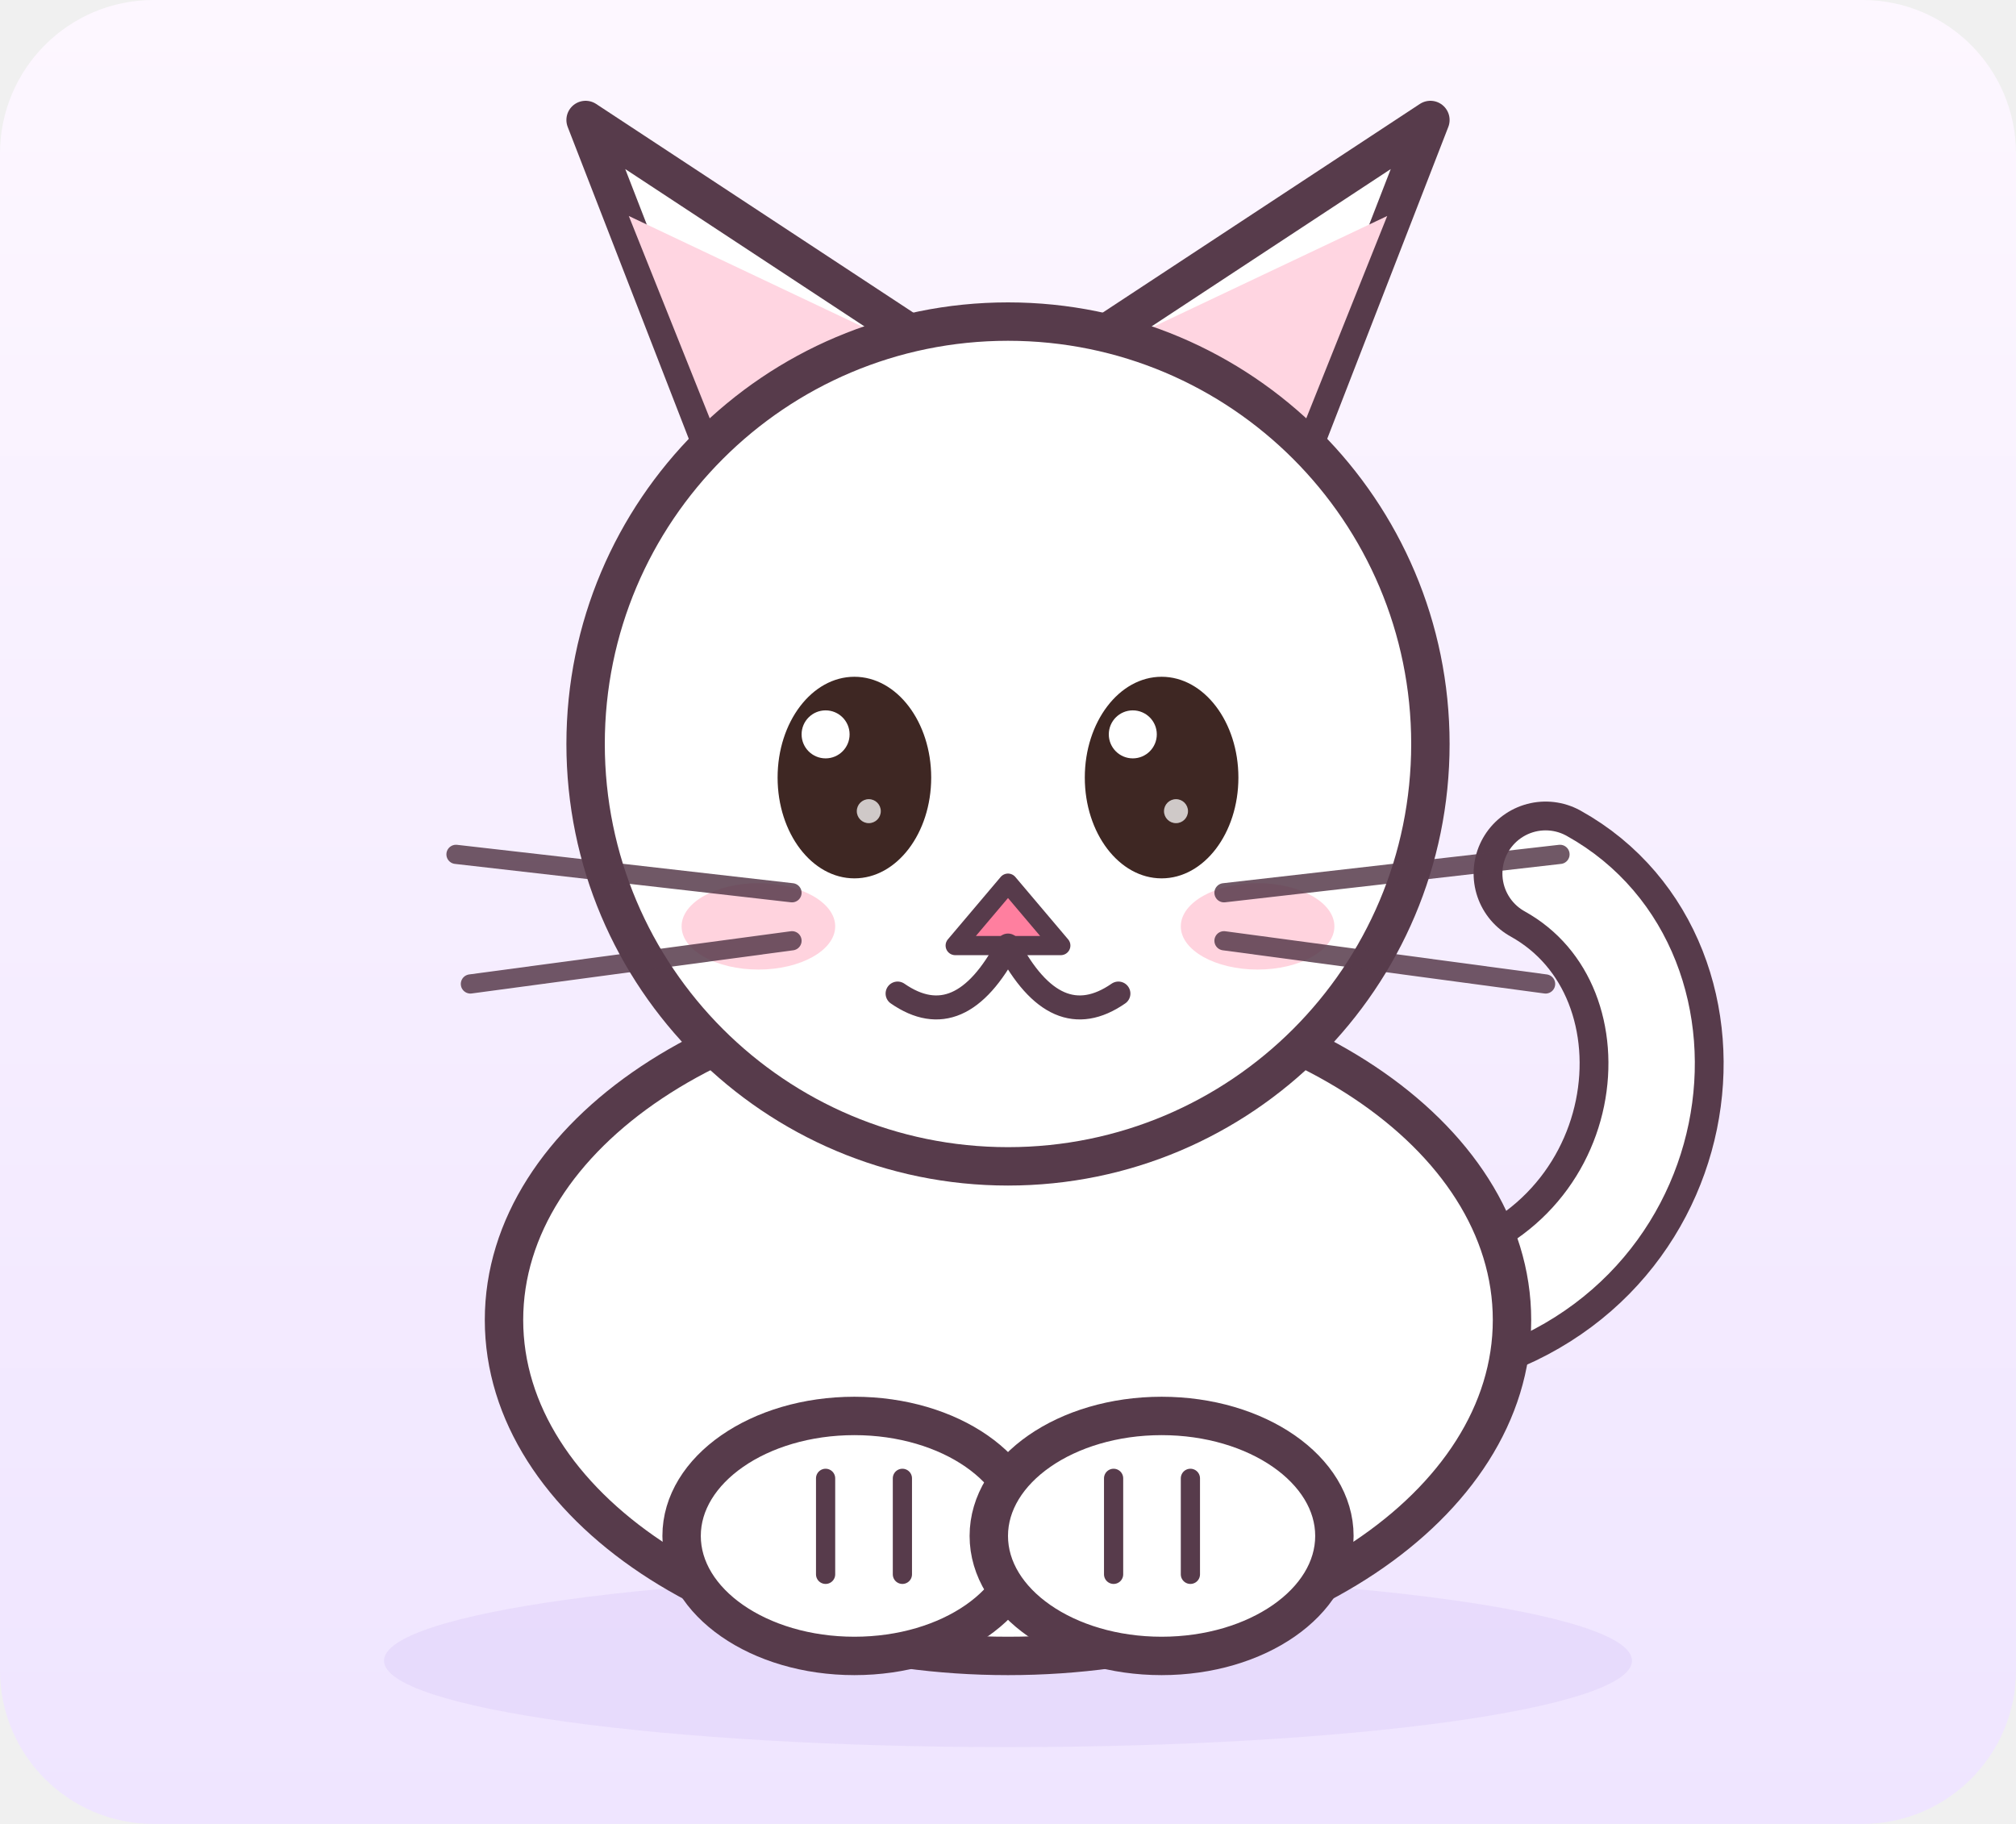
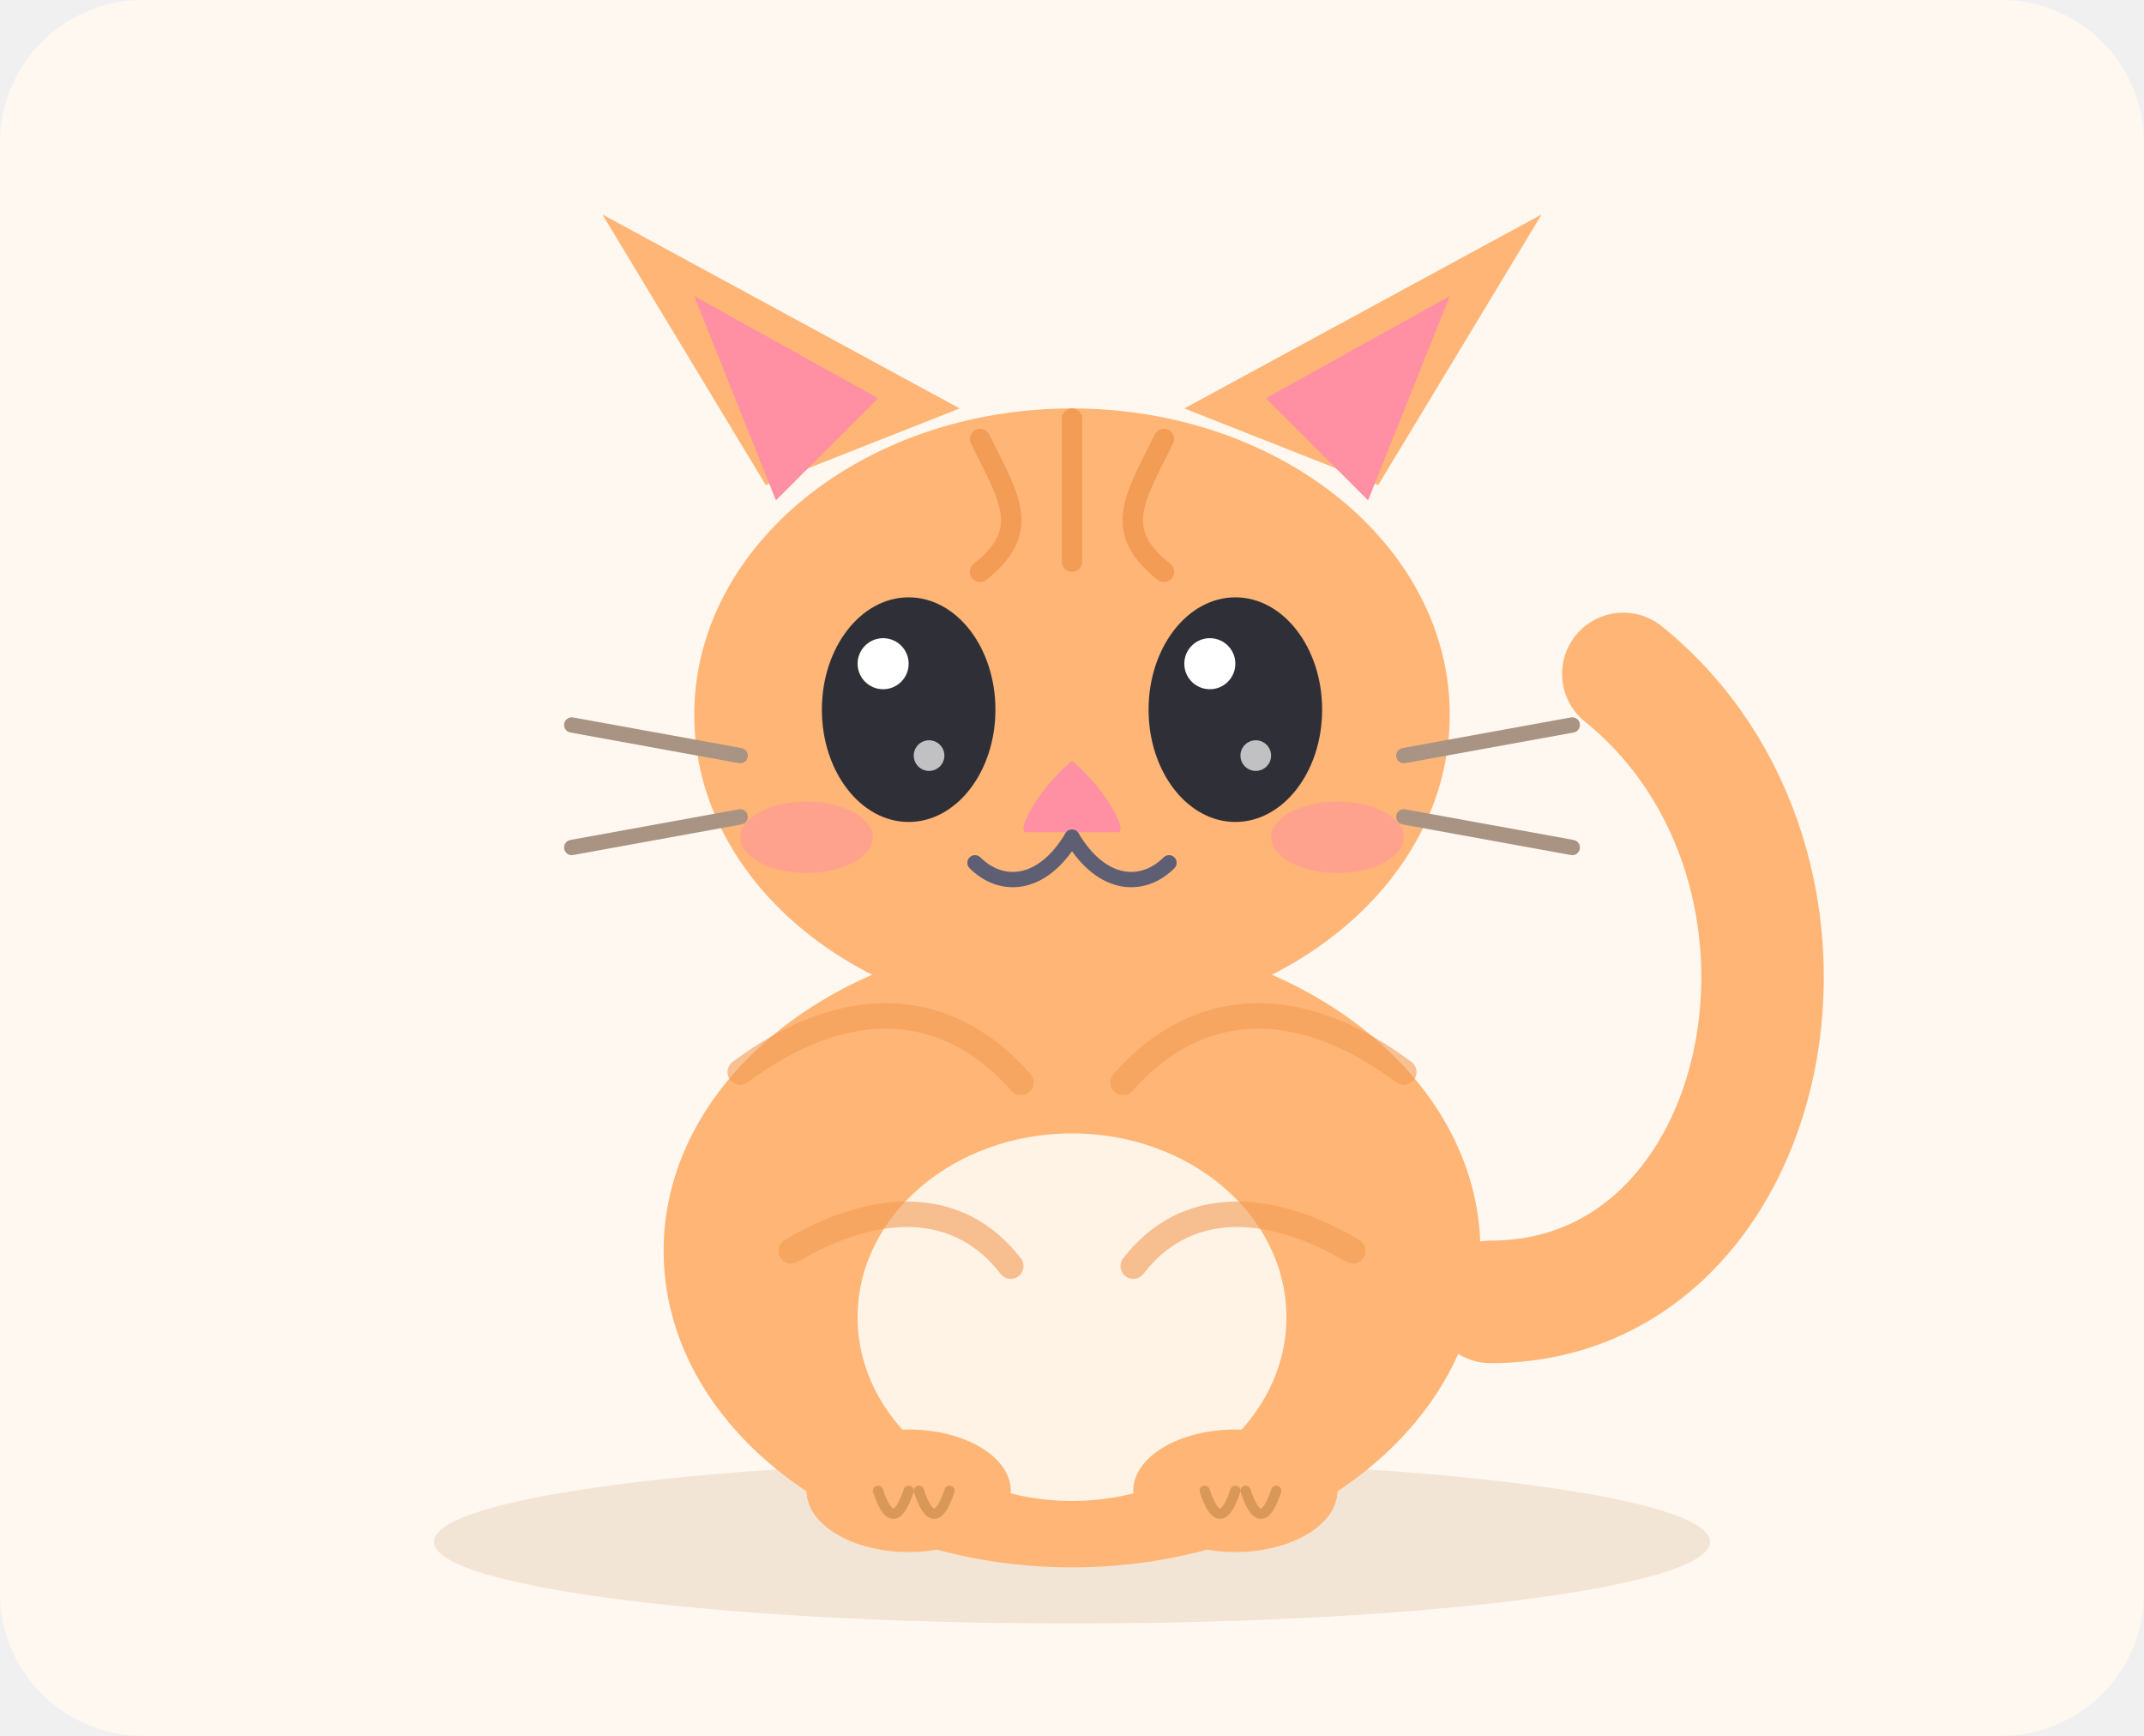
- <svg xmlns="http://www.w3.org/2000/svg" viewBox="0 0 420 380" width="420" height="380" role="img" aria-label="Cute cartoon cat">
-   <defs>
-     <linearGradient id="bg" x1="0" y1="0" x2="0" y2="1">
-       <stop offset="0" stop-color="#fdf7ff" />
-       <stop offset="1" stop-color="#efe5ff" />
-     </linearGradient>
-   </defs>
-   <rect width="420" height="380" rx="32" fill="url(#bg)" />
-   <ellipse cx="210" cy="346" rx="130" ry="18" fill="#d7c6f5" opacity="0.35" />
-   <g stroke="#573b4b" stroke-width="8" stroke-linecap="round" stroke-linejoin="round" fill="#ffffff">
-     <path d="M298 275 C350 265 358 202 322 182" fill="none" stroke-width="30" />
-     <path d="M298 275 C350 265 358 202 322 182" fill="none" stroke="#ffffff" stroke-width="18" />
-     <ellipse cx="210" cy="275" rx="105" ry="70" />
-     <path d="M155 110 L122 25 L198 75 Z" />
-     <path d="M265 110 L298 25 L222 75 Z" />
+ <svg xmlns="http://www.w3.org/2000/svg" viewBox="0 0 420 340" width="420" height="340">
+   <rect x="0" y="0" width="420" height="340" rx="28" fill="#fff8f1" />
+   <ellipse cx="210" cy="302" rx="125" ry="16" fill="#f3e5d5" />
+   <path d="M292 255 C348 255 365 170 318 132" fill="none" stroke="#ffb576" stroke-width="24" stroke-linecap="round" />
+   <ellipse cx="210" cy="245" rx="80" ry="62" fill="#ffb576" />
+   <ellipse cx="210" cy="258" rx="42" ry="36" fill="#fff3e6" />
+   <ellipse cx="178" cy="292" rx="20" ry="12" fill="#ffb576" />
+   <ellipse cx="242" cy="292" rx="20" ry="12" fill="#ffb576" />
+   <path d="M172 292 C174 298 176 298 178 292" fill="none" stroke="#d99758" stroke-width="2" stroke-linecap="round" />
+   <path d="M180 292 C182 298 184 298 186 292" fill="none" stroke="#d99758" stroke-width="2" stroke-linecap="round" />
+   <path d="M236 292 C238 298 240 298 242 292" fill="none" stroke="#d99758" stroke-width="2" stroke-linecap="round" />
+   <path d="M244 292 C246 298 248 298 250 292" fill="none" stroke="#d99758" stroke-width="2" stroke-linecap="round" />
+   <path d="M150 95 L118 42 L188 80 Z" fill="#ffb576" />
+   <path d="M152 98 L136 58 L172 78 Z" fill="#ff8fa3" />
+   <path d="M270 95 L302 42 L232 80 Z" fill="#ffb576" />
+   <path d="M268 98 L284 58 L248 78 Z" fill="#ff8fa3" />
+   <ellipse cx="210" cy="140" rx="74" ry="60" fill="#ffb576" />
+   <path d="M192 86 C198 98 202 104 192 112" fill="none" stroke="#f29c55" stroke-width="4" stroke-linecap="round" />
+   <path d="M210 82 C210 94 210 102 210 110" fill="none" stroke="#f29c55" stroke-width="4" stroke-linecap="round" />
+   <path d="M228 86 C222 98 218 104 228 112" fill="none" stroke="#f29c55" stroke-width="4" stroke-linecap="round" />
+   <ellipse cx="158" cy="164" rx="13" ry="7" fill="#ff8fa3" opacity="0.5" />
+   <ellipse cx="262" cy="164" rx="13" ry="7" fill="#ff8fa3" opacity="0.5" />
+   <ellipse cx="178" cy="139" rx="17" ry="22" fill="#2f3037" />
+   <ellipse cx="242" cy="139" rx="17" ry="22" fill="#2f3037" />
+   <circle cx="173" cy="130" r="5" fill="#ffffff" />
+   <circle cx="237" cy="130" r="5" fill="#ffffff" />
+   <circle cx="182" cy="148" r="3" fill="#ffffff" opacity="0.7" />
+   <circle cx="246" cy="148" r="3" fill="#ffffff" opacity="0.7" />
+   <path d="M210 149 C203 155 199 163 201 163 H219 C221 163 217 155 210 149 Z" fill="#ff8fa3" />
+   <path d="M210 164 C204 174 196 174 191 169" fill="none" stroke="#5f5f74" stroke-width="3" stroke-linecap="round" />
+   <path d="M210 164 C216 174 224 174 229 169" fill="none" stroke="#5f5f74" stroke-width="3" stroke-linecap="round" />
+   <g stroke="#a99383" stroke-width="3" stroke-linecap="round">
+     <line x1="145" y1="148" x2="112" y2="142" />
+     <line x1="145" y1="160" x2="112" y2="166" />
+     <line x1="275" y1="148" x2="308" y2="142" />
+     <line x1="275" y1="160" x2="308" y2="166" />
  </g>
-   <path d="M153 100 L131 45 L188 72 Z" fill="#ffd5e1" />
-   <path d="M267 100 L289 45 L232 72 Z" fill="#ffd5e1" />
-   <circle cx="210" cy="155" r="88" fill="#ffffff" stroke="#573b4b" stroke-width="8" />
-   <g stroke="#573b4b" stroke-width="8" stroke-linecap="round" stroke-linejoin="round" fill="#ffffff">
-     <ellipse cx="178" cy="320" rx="36" ry="25" />
-     <ellipse cx="242" cy="320" rx="36" ry="25" />
-   </g>
-   <g stroke="#573b4b" stroke-width="4" stroke-linecap="round" fill="none">
-     <path d="M172 308 L172 328" />
-     <path d="M188 308 L188 328" />
-     <path d="M232 308 L232 328" />
-     <path d="M248 308 L248 328" />
-   </g>
-   <ellipse cx="178" cy="162" rx="16" ry="21" fill="#3e2723" />
-   <ellipse cx="242" cy="162" rx="16" ry="21" fill="#3e2723" />
-   <circle cx="172" cy="153" r="5" fill="#ffffff" />
-   <circle cx="236" cy="153" r="5" fill="#ffffff" />
-   <circle cx="181" cy="169" r="2.5" fill="#ffffff" opacity="0.75" />
-   <circle cx="245" cy="169" r="2.5" fill="#ffffff" opacity="0.75" />
-   <ellipse cx="158" cy="193" rx="16" ry="9" fill="#ffb6c8" opacity="0.6" />
-   <ellipse cx="262" cy="193" rx="16" ry="9" fill="#ffb6c8" opacity="0.6" />
-   <path d="M210 184 L199 197 L221 197 Z" fill="#ff7f9f" stroke="#573b4b" stroke-width="4" stroke-linejoin="round" />
-   <path d="M210 197 Q200 216 187 207 M210 197 Q220 216 233 207" fill="none" stroke="#573b4b" stroke-width="5" stroke-linecap="round" />
-   <g stroke="#573b4b" stroke-width="4" stroke-linecap="round" opacity="0.85" fill="none">
-     <path d="M165 186 L95 178" />
-     <path d="M165 196 L98 205" />
-     <path d="M255 186 L325 178" />
-     <path d="M255 196 L322 205" />
+   <g fill="none" stroke="#f29c55" stroke-width="5" stroke-linecap="round" opacity="0.6">
+     <path d="M145 210 C165 195 185 195 200 212" />
+     <path d="M275 210 C255 195 235 195 220 212" />
+     <path d="M155 245 C172 235 188 235 198 248" />
+     <path d="M265 245 C248 235 232 235 222 248" />
  </g>
</svg>
